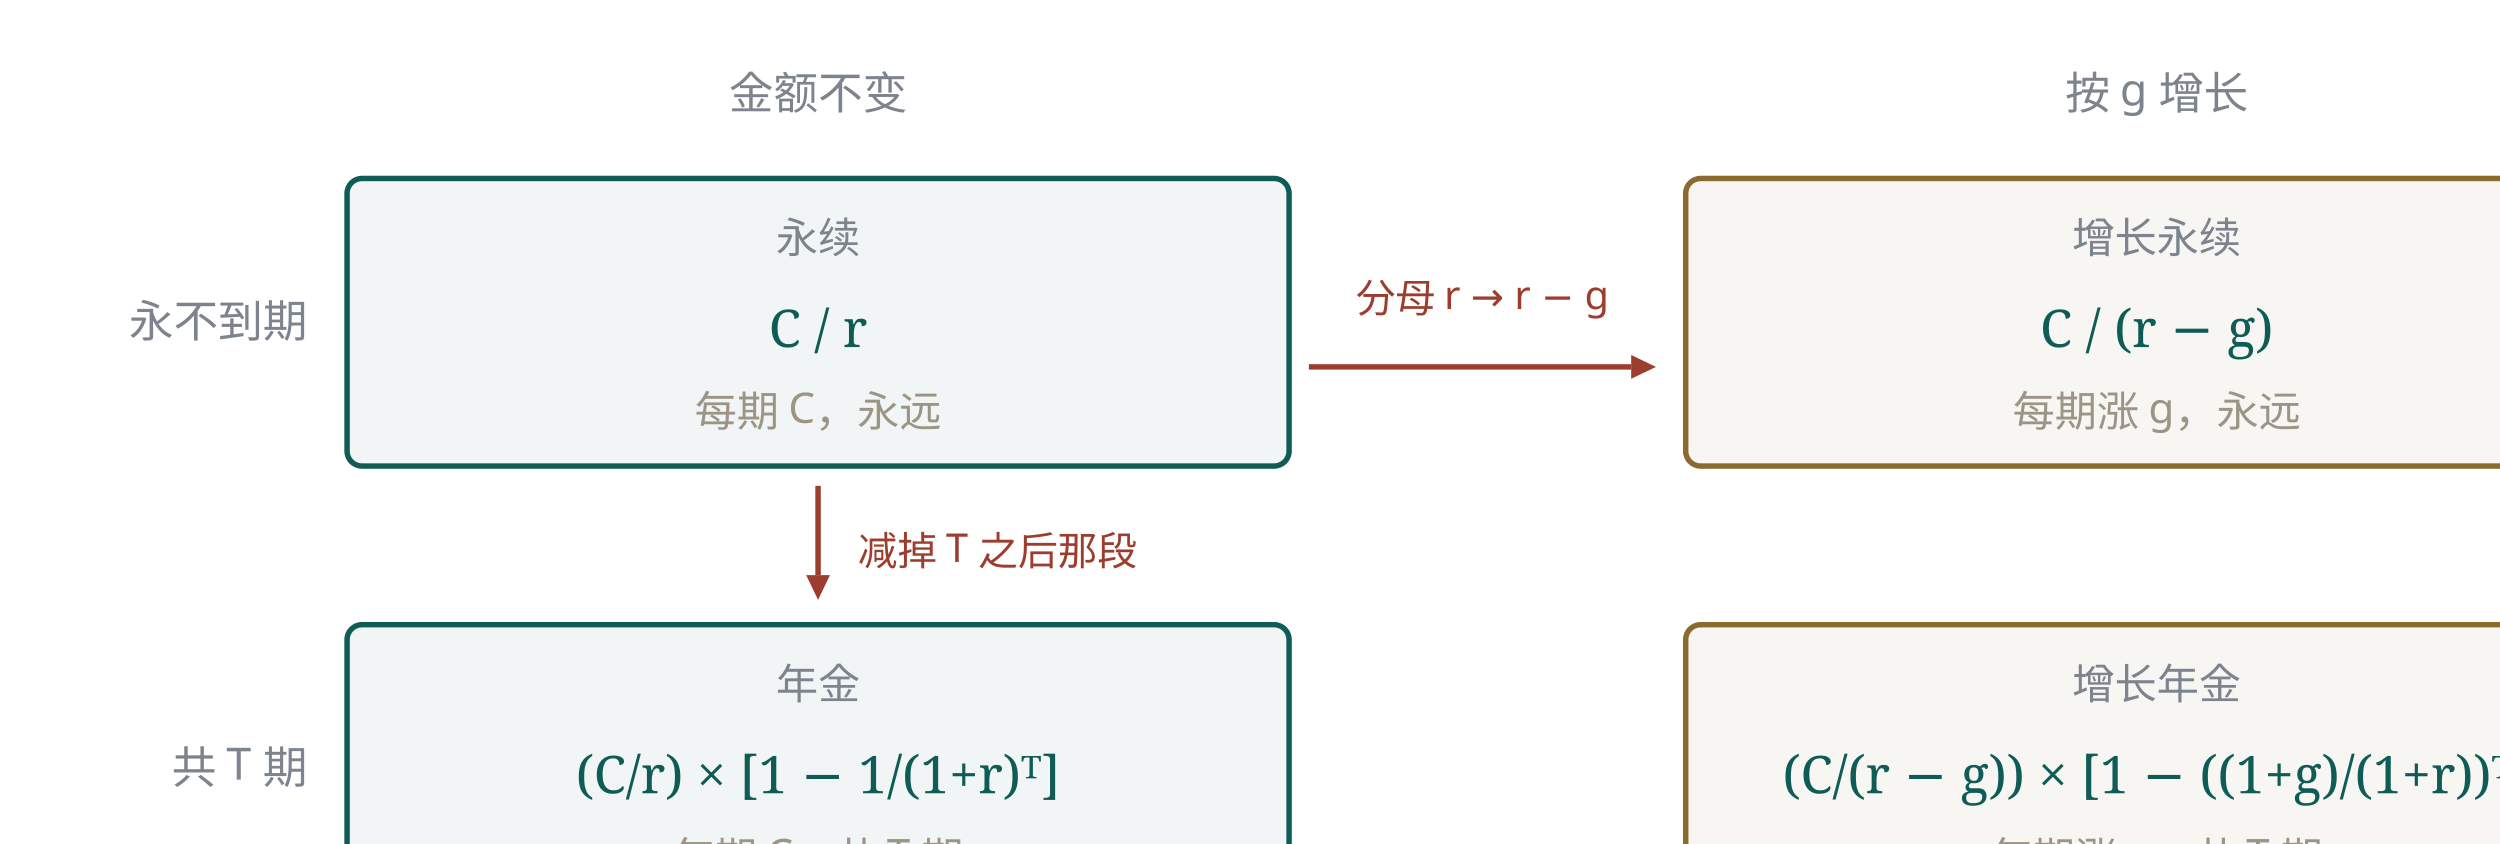
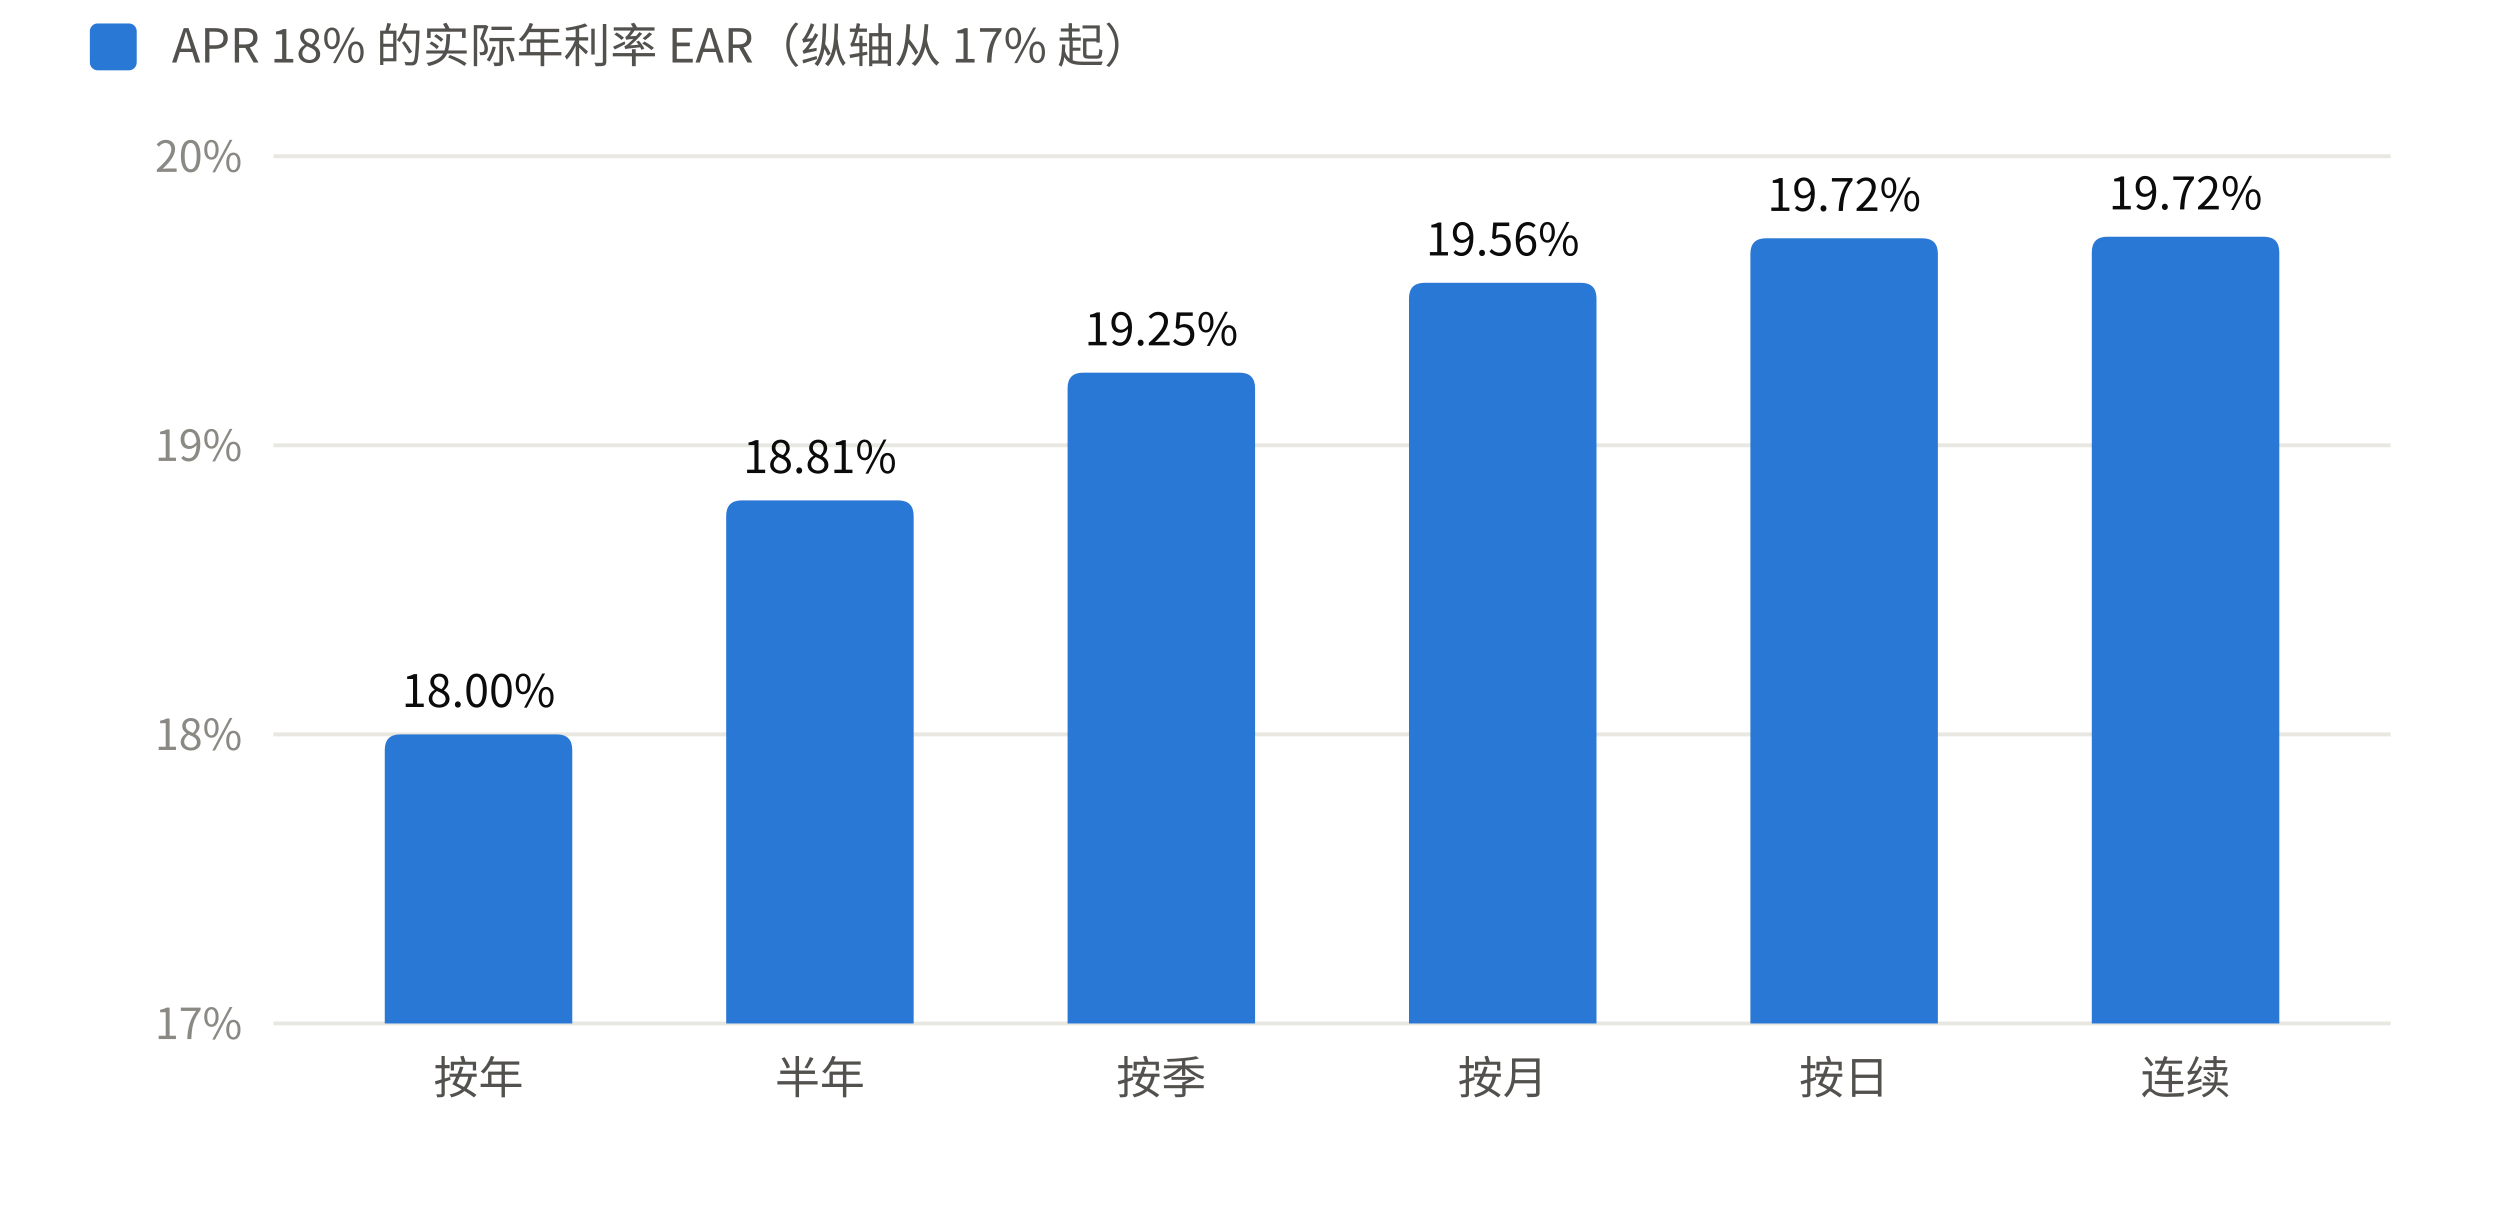
- <svg xmlns="http://www.w3.org/2000/svg" aria-label="2×2 结构：左列金额不变右列按 g 增长，上行永不到期下行共 T 期" role="img" viewbox="0 0 600 210">
-   <text fill="#7d848e" font-family="Microsoft YaHei, sans-serif" font-size="9" text-anchor="middle" x="165" y="22">金额不变</text>
-   <text fill="#7d848e" font-family="Microsoft YaHei, sans-serif" font-size="9" text-anchor="middle" x="435" y="22">按 g 增长</text>
-   <text fill="#7d848e" font-family="Microsoft YaHei, sans-serif" font-size="9" text-anchor="end" x="62" y="68">永不到期</text>
-   <text fill="#7d848e" font-family="Microsoft YaHei, sans-serif" font-size="9" text-anchor="end" x="62" y="158">共 T 期</text>
-   <rect fill="#0f5c56" height="58" opacity="0.06" rx="3" width="190" x="70" y="36" />
-   <rect fill="none" height="58" rx="3" stroke="#0f5c56" stroke-width="1.1" width="190" x="70" y="36" />
-   <text fill="#7d848e" font-family="Microsoft YaHei, sans-serif" font-size="8.5" text-anchor="middle" x="165" y="51">永续</text>
-   <text fill="#0f5c56" font-family="Georgia, serif" font-size="10.5" text-anchor="middle" x="165" y="70">C / r</text>
-   <text fill="#9c9585" font-family="Microsoft YaHei, sans-serif" font-size="8.5" text-anchor="middle" x="165" y="86">每期 C，永远</text>
-   <rect fill="#8a6a2f" height="58" opacity="0.06" rx="3" width="190" x="340" y="36" />
-   <rect fill="none" height="58" rx="3" stroke="#8a6a2f" stroke-width="1.1" width="190" x="340" y="36" />
-   <text fill="#7d848e" font-family="Microsoft YaHei, sans-serif" font-size="8.5" text-anchor="middle" x="435" y="51">增长永续</text>
-   <text fill="#0f5c56" font-family="Georgia, serif" font-size="10.5" text-anchor="middle" x="435" y="70">C / (r − g)</text>
-   <text fill="#9c9585" font-family="Microsoft YaHei, sans-serif" font-size="8.5" text-anchor="middle" x="435" y="86">每期涨 g，永远</text>
-   <rect fill="#0f5c56" height="58" opacity="0.06" rx="3" width="190" x="70" y="126" />
-   <rect fill="none" height="58" rx="3" stroke="#0f5c56" stroke-width="1.1" width="190" x="70" y="126" />
-   <text fill="#7d848e" font-family="Microsoft YaHei, sans-serif" font-size="8.5" text-anchor="middle" x="165" y="141">年金</text>
-   <text fill="#0f5c56" font-family="Georgia, serif" font-size="10.5" text-anchor="middle" x="165" y="160">(C/r) × [1 − 1/(1+r)ᵀ]</text>
-   <text fill="#9c9585" font-family="Microsoft YaHei, sans-serif" font-size="8.5" text-anchor="middle" x="165" y="176">每期 C，共 T 期</text>
-   <rect fill="#8a6a2f" height="58" opacity="0.06" rx="3" width="190" x="340" y="126" />
-   <rect fill="none" height="58" rx="3" stroke="#8a6a2f" stroke-width="1.1" width="190" x="340" y="126" />
-   <text fill="#7d848e" font-family="Microsoft YaHei, sans-serif" font-size="8.5" text-anchor="middle" x="435" y="141">增长年金</text>
-   <text fill="#0f5c56" font-family="Georgia, serif" font-size="10.5" text-anchor="middle" x="435" y="160">(C/(r − g)) × [1 − ((1+g)/(1+r))ᵀ]</text>
-   <text fill="#9c9585" font-family="Microsoft YaHei, sans-serif" font-size="8.5" text-anchor="middle" x="435" y="176">每期涨 g，共 T 期</text>
-   <path d="M 264.0 74.0 L 329.0 74.0" fill="none" stroke="#9c3d2e" stroke-width="1.1" />
-   <path d="M 334.0 74.0 L 329.0 76.4 L 329.0 71.6 Z" fill="#9c3d2e" />
-   <text fill="#9c3d2e" font-family="Microsoft YaHei, sans-serif" font-size="8" text-anchor="middle" x="299" y="63">分母 r → r − g</text>
-   <path d="M 165.0 98.0 L 165.0 116.0" fill="none" stroke="#9c3d2e" stroke-width="1.1" />
-   <path d="M 165.0 121.0 L 162.6 116.0 L 167.4 116.0 Z" fill="#9c3d2e" />
-   <text fill="#9c3d2e" font-family="Microsoft YaHei, sans-serif" font-size="8" x="173" y="114">减掉 T 之后那段</text>
+ <svg xmlns="http://www.w3.org/2000/svg" viewBox="0 0 640 310" width="640" height="310" font-family="'Microsoft YaHei','PingFang SC','Noto Sans CJK SC','Source Han Sans SC',sans-serif">
+   <rect x="23" y="6" width="12" height="12" rx="2" fill="#2a78d6" />
+   <text x="44" y="16" font-size="12" fill="#52514e">APR 18% 的实际年利率 EAR（纵轴从 17% 起）</text>
+   <line x1="70" x2="612" y1="262.0" y2="262.0" stroke="#e8e7e2" stroke-width="1" />
+   <text x="62.0" y="266.0" font-size="11" fill="#8a8984" text-anchor="end" font-weight="400">17%</text>
+   <line x1="70" x2="612" y1="188.0" y2="188.0" stroke="#e8e7e2" stroke-width="1" />
+   <text x="62.0" y="192.0" font-size="11" fill="#8a8984" text-anchor="end" font-weight="400">18%</text>
+   <line x1="70" x2="612" y1="114.0" y2="114.0" stroke="#e8e7e2" stroke-width="1" />
+   <text x="62.0" y="118.0" font-size="11" fill="#8a8984" text-anchor="end" font-weight="400">19%</text>
+   <line x1="70" x2="612" y1="40.0" y2="40.0" stroke="#e8e7e2" stroke-width="1" />
+   <text x="62.0" y="44.0" font-size="11" fill="#8a8984" text-anchor="end" font-weight="400">20%</text>
+   <path d="M98.5,262.0 V192.0 Q98.5,188.0 102.5,188.0 H142.5 Q146.5,188.0 146.5,192.0 V262.0 Z" fill="#2a78d6" />
+   <text x="122.5" y="181.0" font-size="11.5" fill="#0b0b0b" text-anchor="middle" font-weight="400">18.00%</text>
+   <text x="122.5" y="280.0" font-size="11.5" fill="#52514e" text-anchor="middle" font-weight="400">按年</text>
+   <path d="M185.9,262.0 V132.1 Q185.9,128.1 189.9,128.1 H229.9 Q233.9,128.1 233.9,132.1 V262.0 Z" fill="#2a78d6" />
+   <text x="209.9" y="121.1" font-size="11.5" fill="#0b0b0b" text-anchor="middle" font-weight="400">18.81%</text>
+   <text x="209.9" y="280.0" font-size="11.5" fill="#52514e" text-anchor="middle" font-weight="400">半年</text>
+   <path d="M273.3,262.0 V99.4 Q273.3,95.4 277.3,95.4 H317.3 Q321.3,95.4 321.3,99.4 V262.0 Z" fill="#2a78d6" />
+   <text x="297.3" y="88.4" font-size="11.5" fill="#0b0b0b" text-anchor="middle" font-weight="400">19.25%</text>
+   <text x="297.3" y="280.0" font-size="11.5" fill="#52514e" text-anchor="middle" font-weight="400">按季</text>
+   <path d="M360.7,262.0 V76.4 Q360.7,72.4 364.7,72.4 H404.7 Q408.7,72.4 408.7,76.4 V262.0 Z" fill="#2a78d6" />
+   <text x="384.7" y="65.4" font-size="11.5" fill="#0b0b0b" text-anchor="middle" font-weight="400">19.56%</text>
+   <text x="384.7" y="280.0" font-size="11.5" fill="#52514e" text-anchor="middle" font-weight="400">按月</text>
+   <path d="M448.1,262.0 V65.0 Q448.1,61.0 452.1,61.0 H492.1 Q496.1,61.0 496.1,65.0 V262.0 Z" fill="#2a78d6" />
+   <text x="472.1" y="54.0" font-size="11.5" fill="#0b0b0b" text-anchor="middle" font-weight="400">19.72%</text>
+   <text x="472.1" y="280.0" font-size="11.5" fill="#52514e" text-anchor="middle" font-weight="400">按日</text>
+   <path d="M535.5,262.0 V64.6 Q535.5,60.6 539.5,60.6 H579.5 Q583.5,60.6 583.5,64.6 V262.0 Z" fill="#2a78d6" />
+   <text x="559.5" y="53.6" font-size="11.5" fill="#0b0b0b" text-anchor="middle" font-weight="400">19.72%</text>
+   <text x="559.5" y="280.0" font-size="11.5" fill="#52514e" text-anchor="middle" font-weight="400">连续</text>
</svg>
